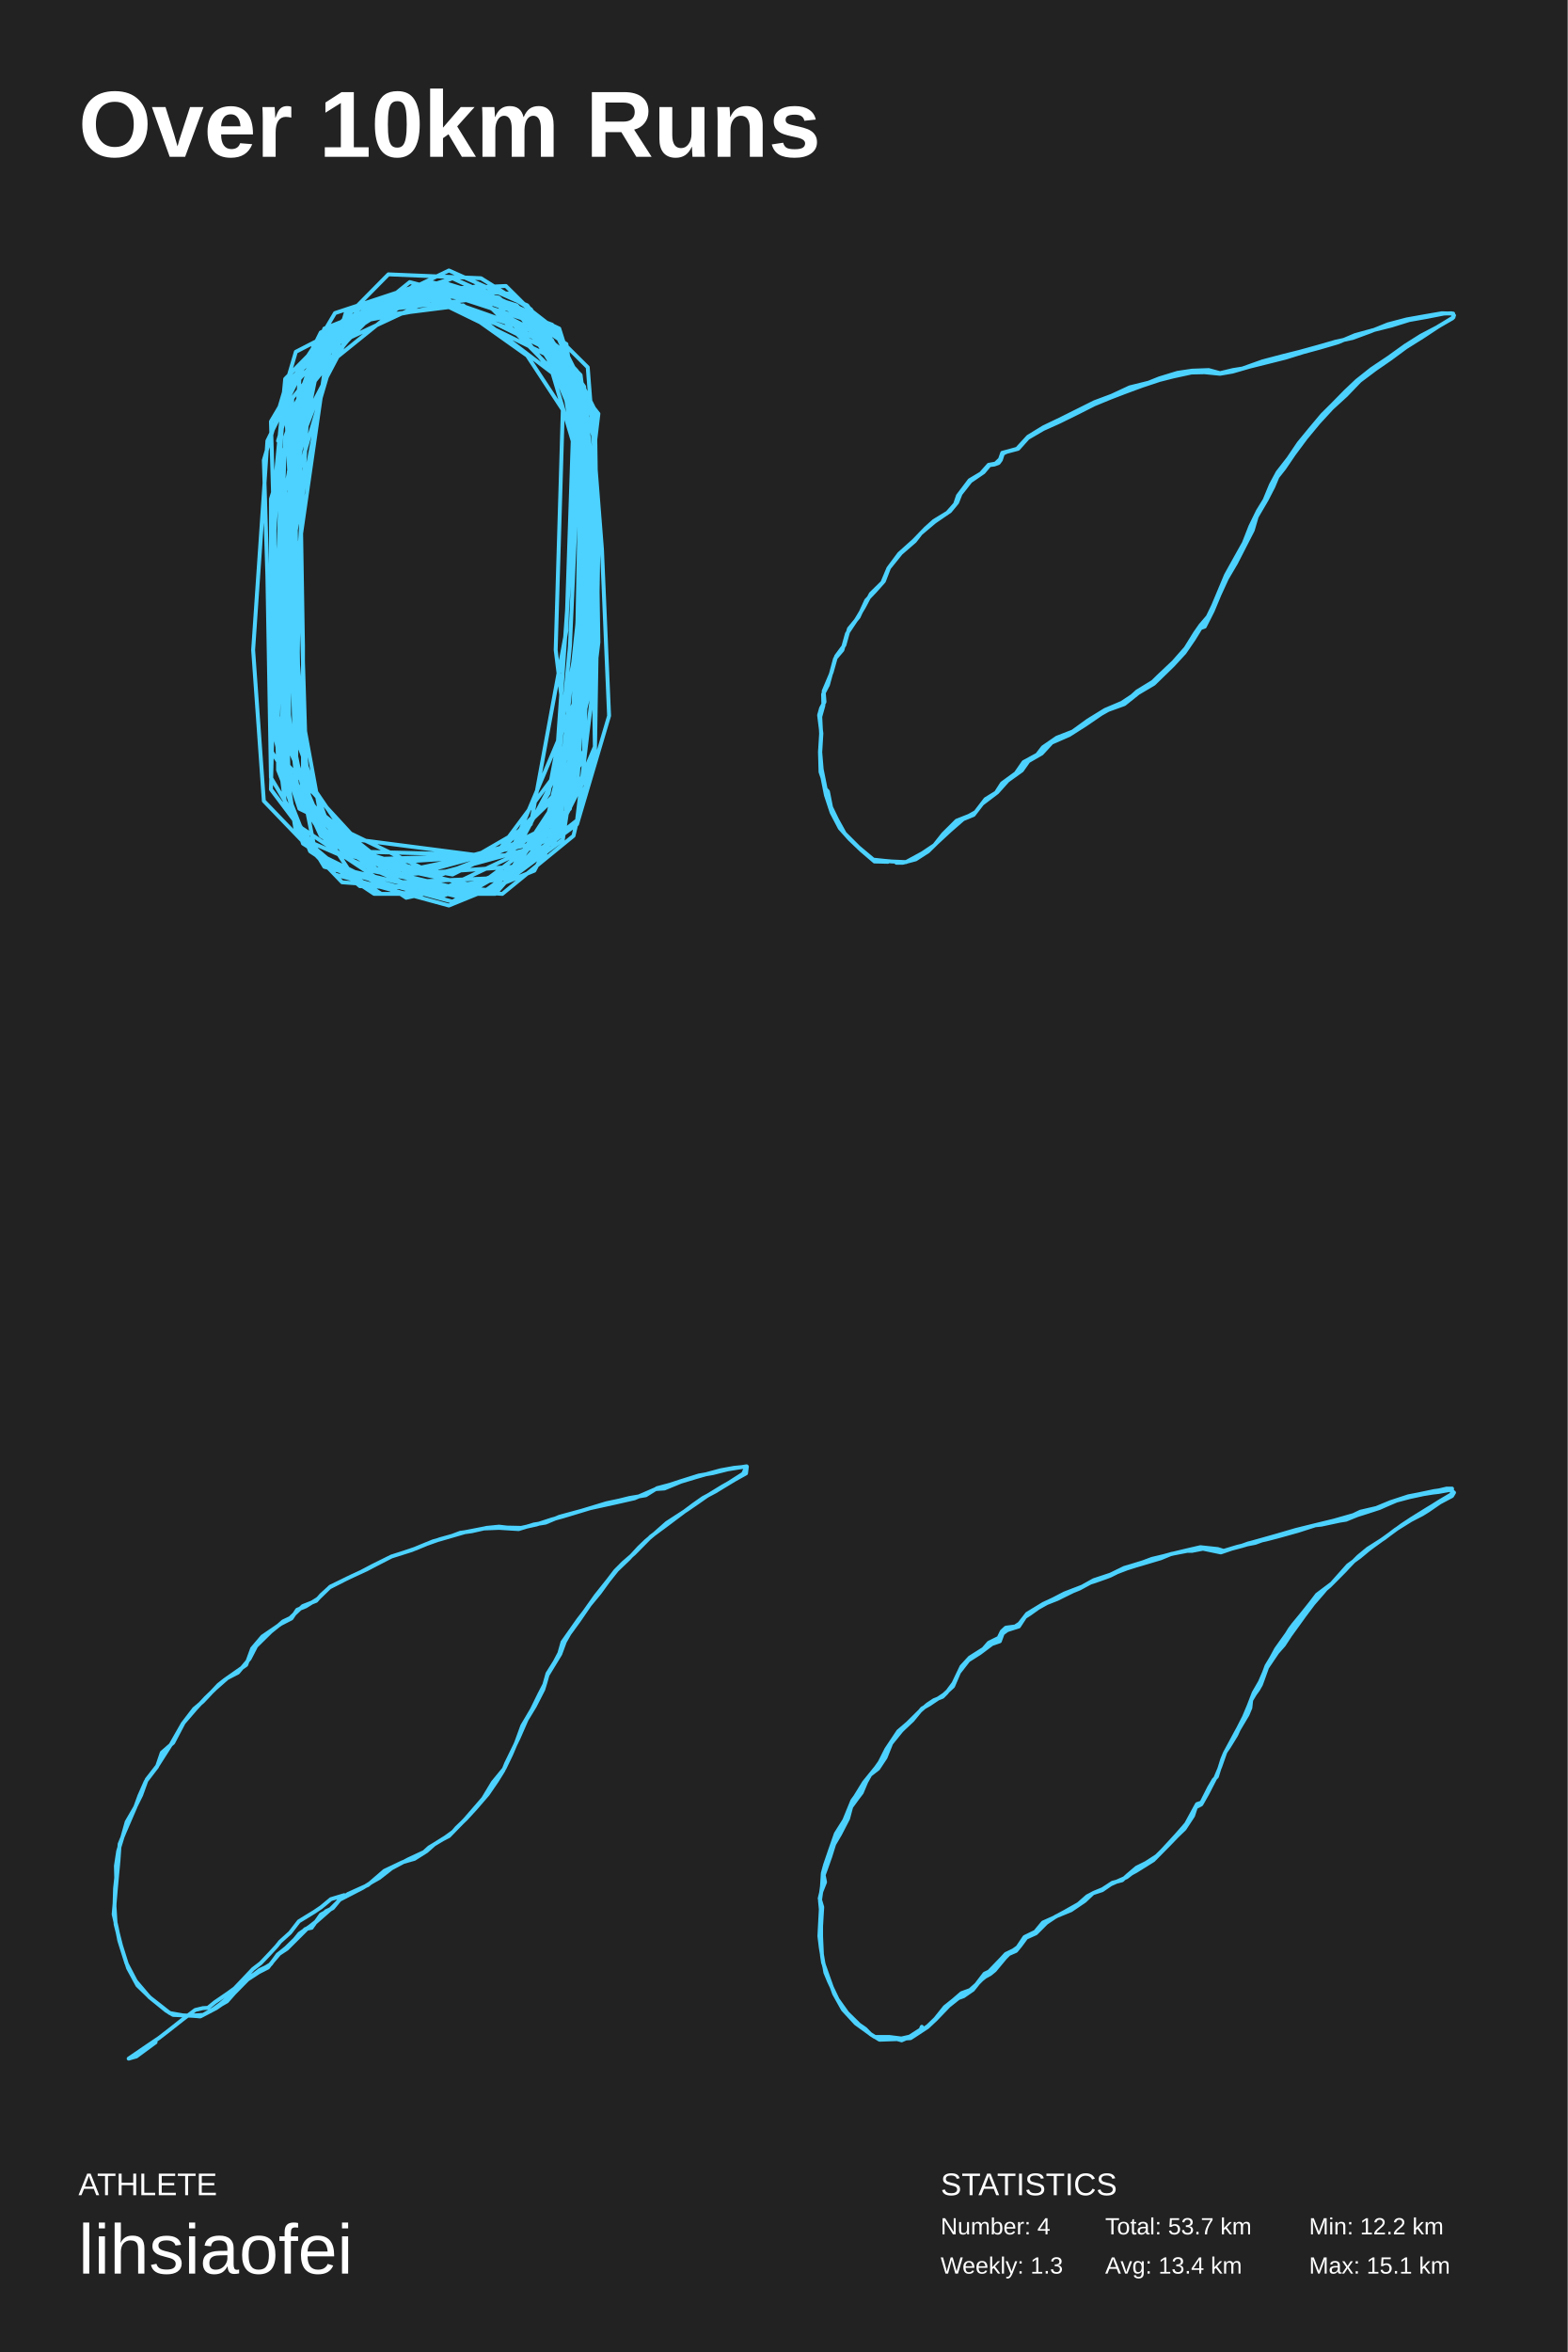
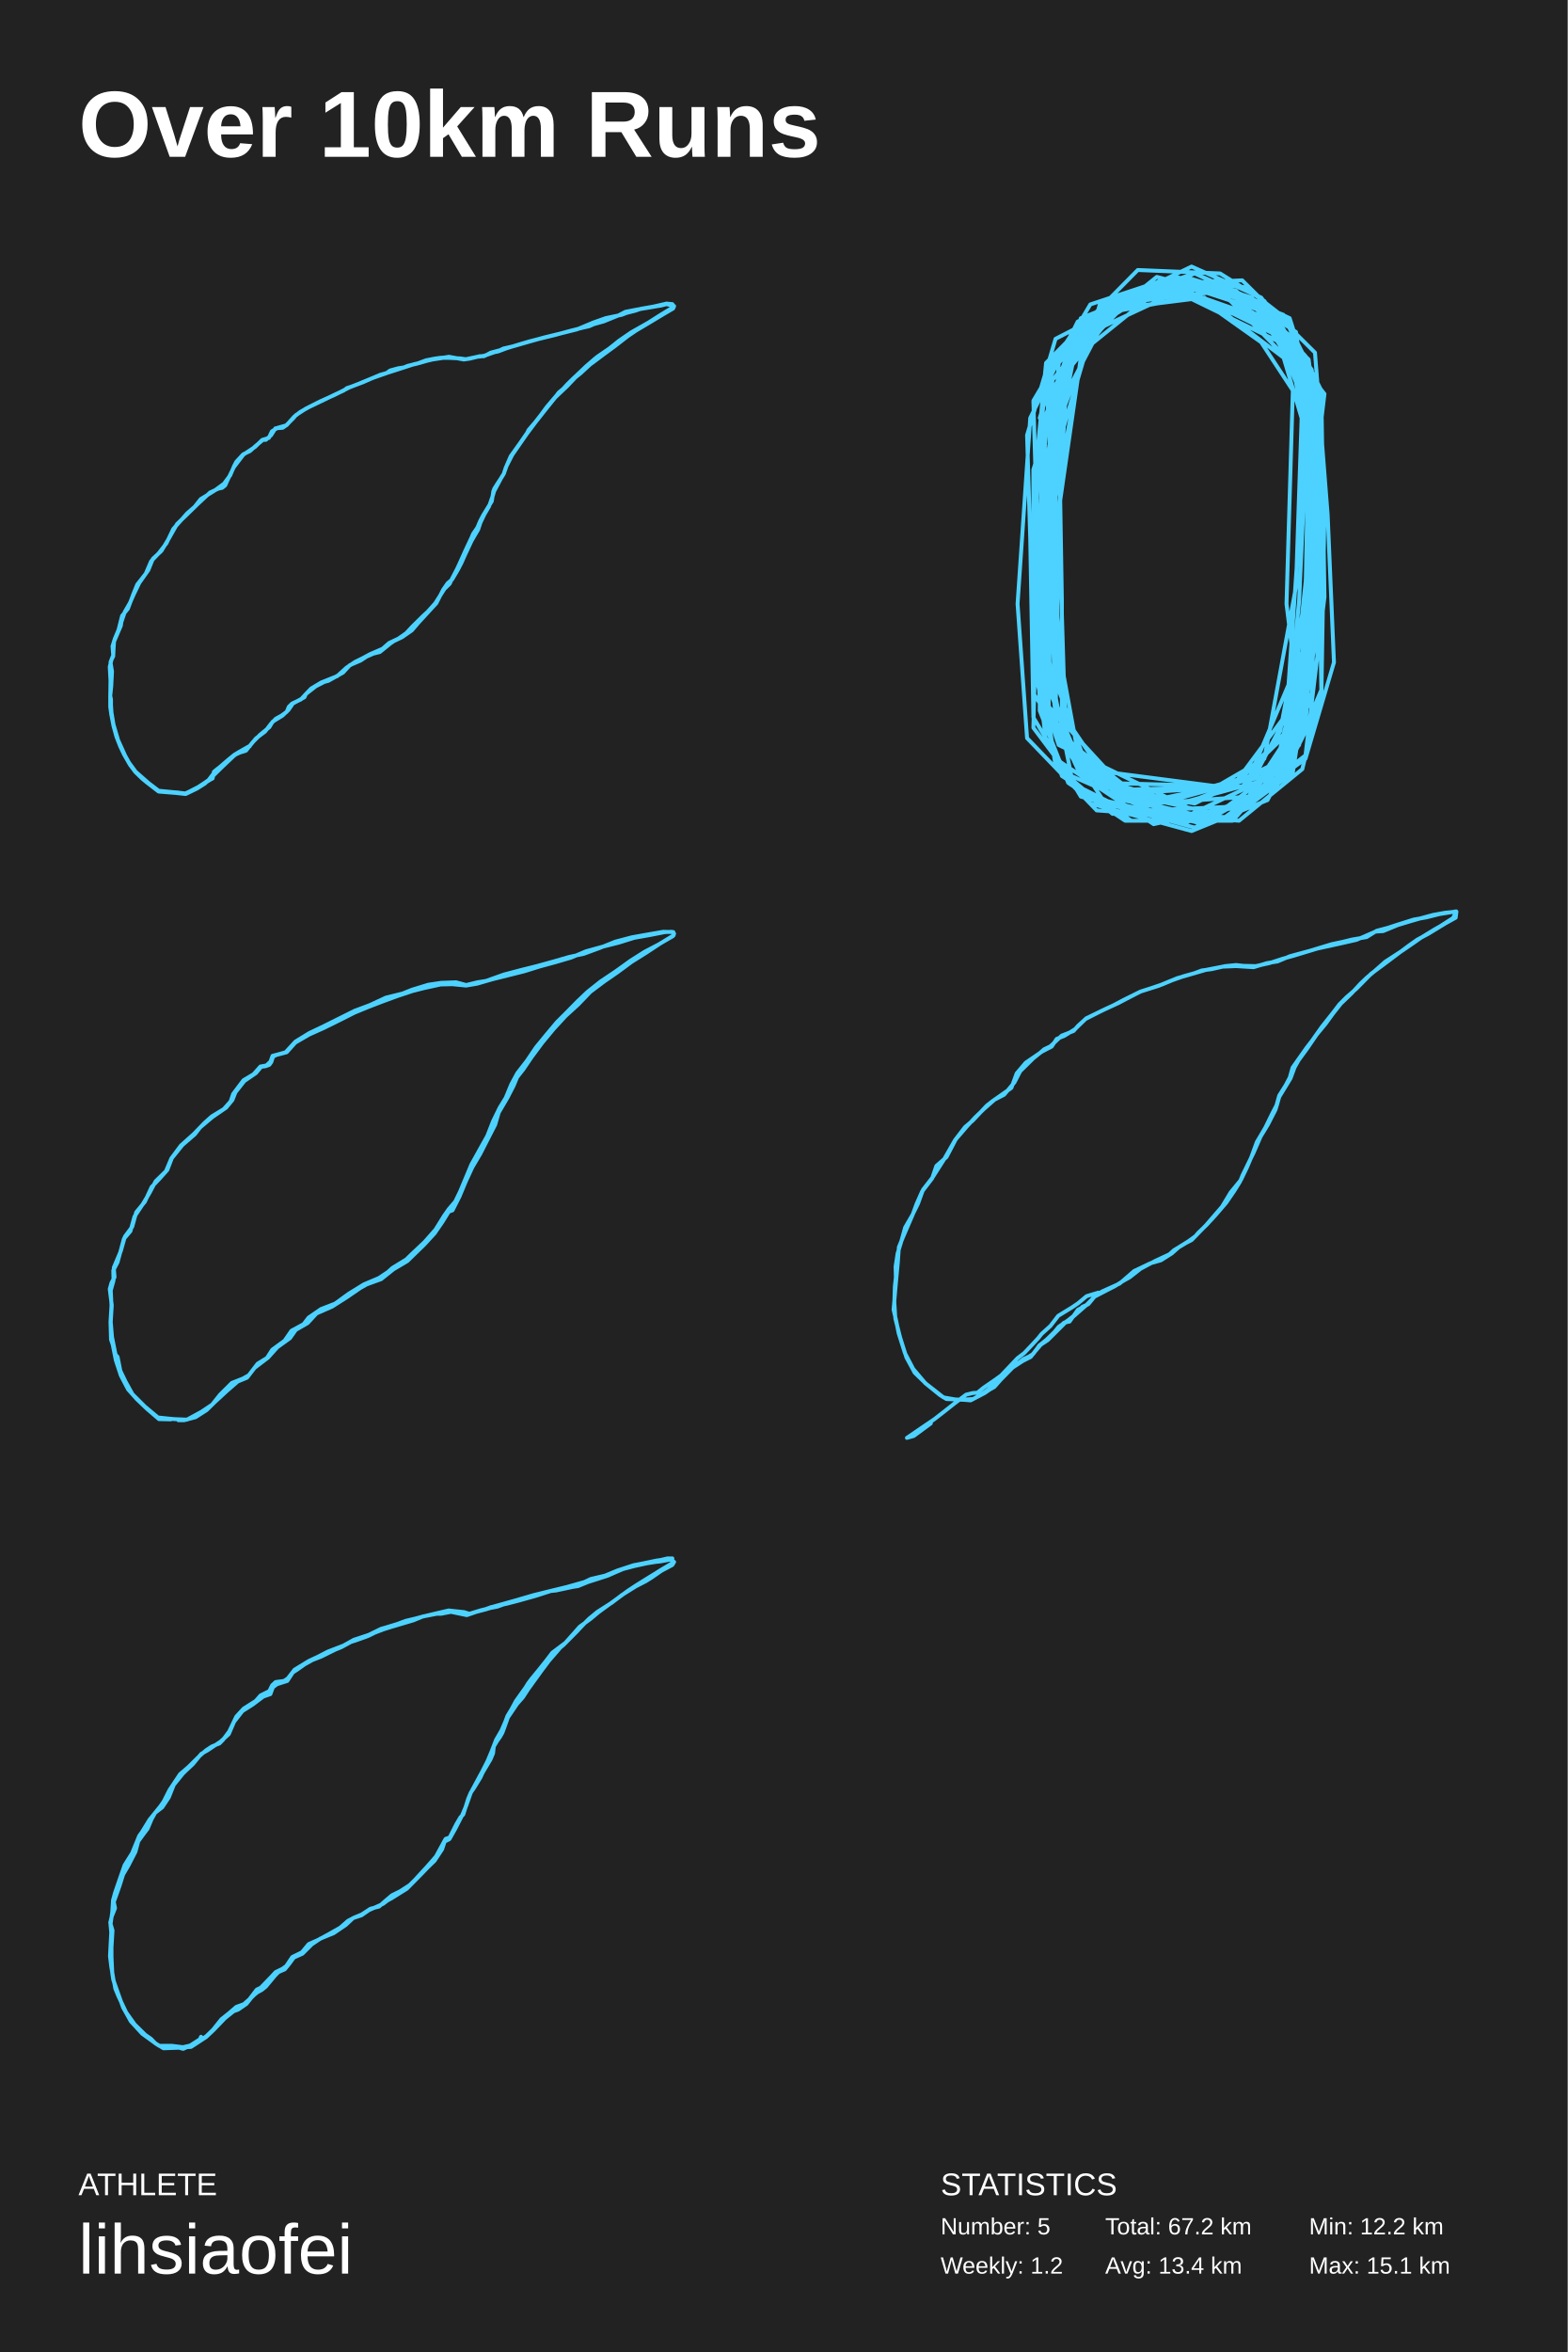
<svg xmlns="http://www.w3.org/2000/svg" baseProfile="full" height="300mm" version="1.1" viewBox="0,0,200,300" width="200mm">
  <defs />
  <rect fill="#222222" height="300" width="200" x="0" y="0" />
  <text fill="#FFFFFF" style="font-size:12px; font-family:Arial; font-weight:bold;" x="10" y="20">Over 10km Runs</text>
  <text fill="#FFFFFF" style="font-size:4px; font-family:Arial" x="10" y="280">ATHLETE</text>
  <text fill="#FFFFFF" style="font-size:9px; font-family:Arial" x="10" y="290">lihsiaofei</text>
  <text fill="#FFFFFF" style="font-size:4px; font-family:Arial" x="120" y="280">STATISTICS</text>
-   <text fill="#FFFFFF" style="font-size:3px; font-family:Arial" x="120" y="285">Number: 4</text>
-   <text fill="#FFFFFF" style="font-size:3px; font-family:Arial" x="120" y="290">Weekly: 1.3</text>
-   <text fill="#FFFFFF" style="font-size:3px; font-family:Arial" x="141" y="285">Total: 53.7 km</text>
+   <text fill="#FFFFFF" style="font-size:3px; font-family:Arial" x="120" y="285">Number: 5</text>
+   <text fill="#FFFFFF" style="font-size:3px; font-family:Arial" x="120" y="290">Weekly: 1.2</text>
+   <text fill="#FFFFFF" style="font-size:3px; font-family:Arial" x="141" y="285">Total: 67.2 km</text>
  <text fill="#FFFFFF" style="font-size:3px; font-family:Arial" x="141" y="290">Avg: 13.4 km</text>
  <text fill="#FFFFFF" style="font-size:3px; font-family:Arial" x="167" y="285">Min: 12.2 km</text>
  <text fill="#FFFFFF" style="font-size:3px; font-family:Arial" x="167" y="290">Max: 15.1 km</text>
-   <polyline fill="none" points="72.71,97.72 70.893,82.903 71.801,52.281 67.261,45.366 56.816,37.957 47.735,38.945 40.923,44.378 36.382,66.604 35.928,96.732 41.831,106.61 60.903,109.079 67.715,105.128 72.256,80.433 73.164,53.268 68.623,42.402 52.73,37.463 40.923,42.896 36.382,55.738 35.928,68.085 36.836,90.805 38.199,102.659 44.102,108.585 63.174,109.079 70.893,98.707 72.71,72.531 73.618,53.268 69.077,41.909 62.265,37.957 45.464,39.933 39.561,45.366 36.382,69.073 35.474,76.976 35.474,94.262 37.744,101.177 50.913,111.549 65.898,107.598 69.985,101.177 73.618,81.915 74.072,58.207 72.256,48.329 65.444,38.945 54.546,36.476 40.923,42.896 36.382,49.811 37.29,68.085 36.382,97.226 47.735,109.573 62.72,109.573 70.893,101.177 72.71,82.409 74.072,52.281 65.898,39.439 55.0,36.476 42.739,42.402 37.29,52.281 37.744,81.421 39.561,103.153 47.735,109.573 63.174,109.079 71.347,101.177 73.618,79.939 74.98,66.11 71.347,44.872 63.628,37.957 52.73,36.476 40.923,44.872 37.29,62.653 36.836,93.768 40.015,104.14 48.643,110.067 64.536,109.079 70.439,104.634 74.526,85.866 74.526,78.951 74.98,54.256 69.077,41.415 55.454,36.97 42.285,42.896 37.29,53.762 36.382,82.409 36.836,99.695 45.01,109.079 56.362,111.549 66.352,107.598 73.618,93.768 74.072,62.653 71.347,45.366 59.995,37.463 47.28,38.451 37.29,50.799 36.382,80.927 35.928,96.238 38.199,103.153 54.546,111.055 65.444,108.092 73.164,89.817 74.526,61.171 69.531,44.378 54.546,36.97 44.556,40.427 37.29,53.762 37.29,83.396 37.744,101.177 44.102,109.079 57.725,111.549 69.531,105.622 74.072,86.36 74.98,55.738 70.439,43.39 59.087,37.463 45.918,39.933 38.199,48.329 36.836,71.543 36.382,99.201 41.831,107.598 51.821,111.055 68.169,107.598 74.526,95.744 74.526,67.592 74.526,51.293 60.903,37.463 48.189,38.945 42.285,43.39 37.744,67.592 38.199,95.25 42.739,107.598 55.454,111.549 68.169,108.092 74.526,95.744 75.434,64.628 75.434,58.207 74.072,47.835 68.623,42.402 53.184,36.97 40.015,45.366 36.382,65.616 36.382,94.262 41.831,107.104 51.367,111.549 65.444,110.561 74.526,96.732 74.98,64.134 76.342,52.774 65.444,38.945 51.367,36.97 39.561,46.354 38.199,70.555 37.744,99.695 40.923,106.61 50.913,112.537 62.265,112.043 70.893,105.622 75.434,87.348 75.888,53.268 70.439,41.415 58.633,36.97 45.464,40.921 38.199,54.75 38.653,82.409 38.653,99.201 47.28,110.067 60.903,113.031 70.439,108.092 75.888,95.25 75.434,66.11 72.256,43.884 60.903,36.476 44.556,40.427 36.836,60.183 37.744,86.854 40.923,104.14 50.913,112.537 62.265,113.524 73.618,104.634 76.342,81.915 75.888,52.281 70.439,41.415 57.725,36.97 41.831,44.378 38.199,69.567 39.107,99.201 46.826,110.561 61.357,114.018 73.618,105.128 77.705,91.299 76.796,70.061 74.98,46.848 64.536,36.476 53.638,36.97 39.561,48.329 38.199,55.738 37.29,79.445 37.744,100.189 47.28,111.055 57.27,113.031 70.893,106.61 75.888,96.732 76.342,69.567 73.618,47.342 65.898,38.945 56.362,35.982 40.015,43.884 36.382,62.653 35.02,91.299 36.382,102.659 40.923,109.079 50.913,114.018 64.536,112.043 73.164,100.683 74.072,70.555 74.98,52.281 67.715,39.933 57.725,35.488 41.377,41.909 34.566,63.64 34.566,91.793 37.744,105.128 51.821,114.512 65.444,111.549 74.526,95.744 74.98,76.976 74.526,56.232 71.347,44.378 63.174,37.957 55.0,35.982 37.744,44.872 33.658,58.701 34.112,73.518 34.566,99.201 41.377,110.561 57.725,115.006 68.169,109.079 74.526,96.238 74.98,67.592 74.072,48.823 67.715,39.439 61.357,35.488 49.551,34.994 36.382,48.329 34.566,67.098 34.566,95.744 44.556,111.055 59.087,114.512 71.347,105.128 74.98,83.396 75.888,59.689 71.347,42.402 64.99,37.463 53.184,36.476 42.739,39.933 34.566,53.762 35.474,84.878 40.015,107.598 55.908,114.512 69.531,109.079 74.98,87.842 75.434,68.085 74.526,49.317 67.261,38.945 57.27,34.5 40.923,42.402 34.112,56.232 32.295,82.903 33.658,102.165 43.648,112.537 64.082,114.018 73.164,106.61 75.888,95.25 75.888,79.939 75.888,56.232 71.347,41.909 57.725,35.488 44.102,39.933 36.382,66.11 35.474,91.299 37.744,106.116 45.918,113.031 63.174,113.524 71.801,107.104 74.98,86.36 74.98,63.64 74.98,53.268 63.628,38.945 52.275,35.982 36.382,48.823 35.02,67.592 35.02,81.915 34.566,100.683 42.739,111.549 57.27,115.5 68.169,111.055 73.618,100.683 75.434,71.049 75.888,64.134 70.439,43.884 52.73,37.463 41.831,42.896 36.836,49.317 37.29,59.689 35.474,85.866 35.474,98.213 39.561,108.585 47.735,114.018 62.72,114.018 71.801,106.116 74.98,82.409 75.434,63.146 74.072,50.305 59.087,38.945 47.28,40.427 39.561,48.329 35.928,58.207 35.02,85.866 35.474,97.226 38.653,107.598 48.643,114.018 63.174,114.018 72.71,103.153 75.434,73.518 75.888,55.244 69.985,45.366 56.816,38.945 46.372,40.921 36.382,53.268 35.474,56.232" stroke="#4dd2ff" stroke-linecap="round" stroke-linejoin="round" stroke-width="0.5" />
-   <polyline fill="none" points="114.353,110.043 115.186,110.043 116.817,109.61 118.411,108.586 119.534,107.484 121.236,105.909 122.866,104.491 124.207,103.94 125.293,102.523 127.213,101.066 128.554,99.57 130.365,98.271 131.198,97.089 132.901,96.105 134.169,94.727 136.415,93.743 138.516,92.404 140.472,91.065 141.377,90.554 143.442,89.806 145.217,88.388 147.21,87.207 147.898,86.538 149.637,84.845 151.122,83.23 152.281,81.537 153.151,80.12 153.694,79.923 154.708,77.915 155.578,75.828 156.52,73.781 157.679,71.812 158.766,69.686 159.816,67.638 160.323,65.906 161.591,63.74 162.461,62.047 162.968,60.826 163.837,59.724 165.069,57.913 166.59,55.865 168.22,53.896 169.923,52.046 171.734,50.392 173.473,48.581 175.466,47.084 177.349,45.785 179.378,44.289 181.515,42.95 183.544,41.611 185.319,40.587 185.5,40.233 185.174,39.957 184.196,39.997 181.986,40.43 179.776,40.824 177.494,41.532 175.14,42.123 172.857,42.753 170.72,43.659 168.438,44.328 166.264,44.919 163.982,45.627 161.627,46.218 159.418,46.769 157.244,47.399 155.65,47.675 153.658,47.478 151.992,47.517 149.637,48.029 147.934,48.463 145.688,49.211 143.551,49.998 141.703,50.707 139.602,51.573 137.501,52.636 135.183,53.778 133.082,54.723 131.126,55.865 129.894,57.243 128.409,57.637 127.938,57.873 127.684,58.661 127.394,59.055 126.851,59.251 126.235,59.33 125.475,60.236 123.808,61.378 122.54,62.992 122.106,64.094 121.2,65.197 119.244,66.536 117.469,68.032 116.708,69.016 114.933,70.552 113.411,72.442 112.759,74.135 111.673,75.356 110.513,76.576 109.535,78.702 108.304,80.198 107.724,82.285 106.674,83.703 106.094,85.75 105.08,88.152 105.188,89.53 104.754,90.317 104.5,91.223 104.79,93.546 104.645,95.948 104.826,98.113 105.333,100.633 105.623,100.948 106.021,102.956 106.782,104.531 107.76,106.302 109.535,108.074 111.419,109.649 112.904,109.807 113.774,109.885 115.585,109.964 117.686,108.822 119.208,107.799 120.331,106.381 122.033,104.688 123.627,104.058 124.46,103.586 125.728,101.932 127.068,101.105 127.829,99.924 129.604,98.625 130.582,97.208 132.321,96.263 133.046,95.318 134.821,94.097 136.849,93.31 138.805,91.892 140.979,90.554 143.116,89.648 144.42,88.782 145.072,88.191 147.065,86.971 147.789,86.262 149.709,84.451 151.267,82.679 152.462,80.75 153.151,79.765 154.093,78.663 154.781,77.245 155.505,75.513 156.411,73.347 157.57,71.261 158.693,69.253 159.526,67.126 160.468,65.197 161.338,63.779 162.135,61.85 163.004,60.236 164.381,58.464 165.685,56.535 167.17,54.723 168.691,52.912 169.959,51.652 171.662,49.919 173.075,48.581 174.958,47.084 177.132,45.627 179.269,44.092 181.262,42.832 183.363,41.729 185.428,40.469 185.391,39.997 183.942,39.957 181.66,40.351 179.45,40.745 177.059,41.375 174.814,42.28 172.568,43.107 170.394,43.58 168.22,44.21 165.793,44.879 163.584,45.431 161.048,46.1 158.512,47.006 157.28,47.202 155.65,47.596 154.201,47.202 152.064,47.281 150.216,47.557 147.898,48.266 146.521,48.817 144.131,49.408 141.848,50.471 139.639,51.298 137.429,52.4 135.219,53.503 133.154,54.487 131.162,55.708 129.749,57.243 128.626,57.558 127.865,57.755 127.576,58.582 126.996,59.133 126.127,59.291 125.148,60.393 123.699,61.26 122.214,63.228 121.852,64.291 120.874,65.394 119.135,66.457 118.085,67.402 116.563,68.977 114.716,70.631 113.339,72.481 112.578,74.292 111.093,75.749 110.224,77.403 109.282,78.978 108.05,80.828 107.47,82.915 106.529,84.018 106.094,85.632 105.623,87.364 105.007,88.546 105.043,90.002 104.645,91.42 104.754,93.585 104.609,95.908 104.681,98.467 104.935,99.216 105.369,101.42 106.094,103.625 107.144,105.633 108.376,107.011 109.861,108.429 111.564,109.885 113.267,109.925" stroke="#4dd2ff" stroke-linecap="round" stroke-linejoin="round" stroke-width="0.5" />
-   <polyline fill="none" points="26.856,256.533 28.048,255.669 30.216,253.863 30.866,253.038 33.142,251.271 34.335,250.721 35.78,249.033 36.502,248.444 38.959,246.049 39.754,245.892 40.946,244.203 42.463,243.379 43.222,242.397 44.414,241.572 46.943,240.434 49.039,238.627 51.351,237.528 52.868,237.096 54.422,236.114 55.397,235.25 56.843,234.347 57.818,233.64 58.252,233.13 59.408,232.03 60.636,230.695 62.226,228.85 63.382,227.161 64.213,225.826 64.574,224.923 66.164,221.664 67.175,219.347 68.223,217.619 69.307,215.498 69.56,214.674 69.849,213.653 71.475,210.982 72.053,209.412 72.631,208.391 73.859,206.702 75.232,204.699 76.496,203.168 77.58,201.675 78.7,200.262 80.218,198.809 81.518,197.395 82.421,196.531 83.505,195.628 85.059,194.253 87.66,192.565 89.141,191.544 90.153,190.837 92.14,189.619 92.971,189.148 94.814,187.97 95.247,187.028 92.826,187.42 90.948,187.892 89.141,188.206 86.649,188.991 85.456,189.384 83.831,189.816 82.385,190.719 80.29,191.072 79.025,191.387 77.364,191.74 74.256,192.683 71.366,193.468 69.596,194.214 68.115,194.45 66.164,195.039 63.671,194.882 61.72,194.96 59.299,195.432 56.192,196.335 55.217,196.61 53.049,197.513 51.423,198.063 49.942,198.534 47.485,199.751 46.076,200.497 44.306,201.322 42.066,202.461 40.982,203.443 40.332,204.189 38.634,204.856 37.008,206.388 36.105,206.82 35.527,207.33 34.551,208.116 32.673,209.961 31.842,211.571 30.36,213.339 28.988,214.045 27.47,215.381 26.206,216.598 24.977,217.933 23.424,219.739 22.087,222.292 20.642,223.548 20.028,225.355 18.583,227.24 17.788,229.046 17.246,230.538 15.873,233.719 15.259,235.211 15.114,237.331 14.789,240.826 14.5,244.164 14.897,245.892 15.223,247.541 16.126,250.407 17.318,252.685 19.052,254.727 20.461,255.826 21.653,256.768 23.677,257.122 25.917,257.004 28.951,255.276 29.891,254.216 31.589,252.488 33.034,251.546 34.19,250.957 35.418,249.347 36.611,248.562 39.212,245.97 40.26,245.146 41.596,243.771 42.463,243.379 43.331,242.318 46.293,240.787 47.413,240.08 48.388,239.53 49.942,238.313 52.074,237.174 54.097,236.232 54.747,235.643 56.445,234.622 57.276,234.19 59.335,232.07 61.648,229.399 62.876,227.357 64.357,225.551 65.224,223.745 65.875,222.213 66.633,220.132 67.862,218.051 68.801,216.127 69.451,214.87 69.849,213.456 70.788,211.964 71.366,210.865 71.764,209.451 73.787,206.584 74.545,205.602 75.991,203.56 77.616,201.518 78.483,200.38 79.495,199.359 80.904,198.141 83.036,195.981 84.842,194.646 86.829,193.154 88.455,191.936 89.683,191.072 91.237,190.248 93.694,188.756 95.175,187.931 95.283,187.067 93.657,187.224 91.923,187.538 90.189,188.009 88.816,188.402 86.865,188.991 84.77,189.855 83.65,189.934 80.94,191.112 78.7,191.622 75.304,192.368 71.8,193.429 70.355,193.821 68.44,194.45 66.489,194.882 64.682,194.842 63.671,194.725 62.081,194.882 60.166,195.314 58.721,195.51 57.674,195.903 56.12,196.335 54.35,196.963 52.543,197.709 49.942,198.534 47.955,199.555 46.763,200.183 44.884,201.047 42.138,202.382 40.512,203.953 38.995,204.896 37.911,205.328 37.189,206.427 35.816,207.134 33.467,208.744 32.167,210.276 31.408,212.357 28.662,214.281 27.868,214.909 25.88,217.03 24.76,217.972 23.315,219.857 21.726,222.645 20.1,225.198 18.727,226.965 18.004,228.967 17.21,230.577 16.162,232.384 15.548,234.583 15.078,236.114 14.789,237.999 14.825,239.53 14.681,240.866 14.608,243.143 14.753,245.46 15.439,248.169 16.343,251.036 17.535,253.235 19.197,254.844 21.184,256.454 22.087,257.004 24.652,257.122 25.555,257.2 27.579,256.14 28.662,255.394 29.457,254.57 31.986,252.096 32.889,251.546 34.551,250.525 35.418,249.308 37.08,248.012 38.2,246.638 40.187,245.263 42.066,243.614 42.969,242.711 43.909,241.729 42.211,242.24 40.982,243.261 40.115,243.85 38.128,245.067 37.008,246.52 35.744,247.659 35.274,248.248 34.407,249.19 33.251,250.407 32.275,251.153 30.975,252.528 29.927,253.627 29.06,254.255 27.398,255.394 26.531,256.101 25.88,256.14 24.905,256.376 23.243,257.632 21.653,258.889 20.281,259.949 18.655,261.048 16.415,262.58 17.39,262.305 19.847,260.499" stroke="#4dd2ff" stroke-linecap="round" stroke-linejoin="round" stroke-width="0.5" />
-   <polyline fill="none" points="114.272,260.09 116.154,259.972 116.588,259.697 118.326,258.556 119.375,257.573 121.04,255.842 122.271,254.858 122.922,254.622 124.117,253.796 124.804,252.931 125.239,252.498 125.673,252.144 126.324,251.79 126.903,251.318 128.243,249.705 128.713,249.233 129.618,248.84 130.197,248.132 130.921,247.148 132.151,246.598 133.491,245.26 134.721,244.434 136.639,243.647 138.377,242.467 139.426,241.484 140.621,241.09 141.706,240.343 143.733,239.438 144.349,238.966 144.928,238.652 147.135,237.275 148.185,236.213 149.271,235.111 150.139,234.206 151.117,233.262 152.202,231.61 152.564,230.509 153.252,230.155 154.048,228.738 155.098,226.693 155.677,225.316 156.328,223.467 156.763,222.838 157.704,221.303 158.029,220.595 159.151,218.707 159.513,217.841 159.622,216.858 160.092,216.071 160.491,215.52 160.853,214.891 161.142,214.104 161.649,212.688 162.952,210.76 163.784,209.816 164.58,208.597 165.775,206.944 166.426,206.04 167.548,204.545 168.779,203.128 169.141,202.696 169.611,202.302 170.046,201.87 171.566,200.335 171.928,199.942 172.869,198.958 173.303,198.526 174.497,197.542 176.597,196.204 178.044,195.103 179.999,193.883 181.446,193.136 182.206,192.664 183.69,191.641 185.247,190.815 185.5,190.382 185.029,190.028 183.509,190.303 182.822,190.382 181.591,190.579 179.782,190.972 178.153,191.405 176.958,191.916 175.981,192.349 174.28,192.9 173.158,193.254 171.71,193.844 170.95,193.962 168.562,194.473 167.802,194.552 165.594,195.26 163.06,195.968 161.54,196.362 160.997,196.48 160.129,196.795 159.115,196.991 158.464,197.188 157.125,197.542 155.749,198.014 153.469,197.542 152.058,197.817 151.442,197.817 149.416,198.211 148.076,198.762 146.086,199.352 144.891,199.706 143.769,200.06 142.539,200.532 141.67,200.965 141.164,201.161 139.716,201.673 139.101,201.87 137.725,202.617 136.857,202.971 134.866,203.955 133.563,204.466 132.441,205.095 131.391,205.843 130.776,206.236 129.98,207.456 128.496,207.928 127.917,208.361 127.555,209.344 126.542,209.698 125.021,210.839 123.538,211.783 122.343,213.317 121.583,215.088 120.425,216.15 118.543,217.409 117.638,217.92 116.408,219.415 115.358,220.399 114.996,220.753 113.693,222.365 112.969,224.175 112.028,225.591 111.015,226.378 110.508,227.283 109.929,228.66 109.422,229.328 108.59,230.469 108.192,231.964 107.178,233.931 106.418,235.229 105.912,236.842 105.369,238.376 105.079,239.163 105.26,240.068 104.79,241.248 104.572,242.153 104.898,243.254 104.753,245.654 104.753,247.03 104.862,249.391 105.007,250.335 105.658,252.184 106.418,254.308 107.54,256.314 109.169,258.084 111.123,259.5 112.209,260.169 114.453,260.09 115.032,260.247 116.842,259.461 118.362,258.438 119.339,257.494 120.534,255.999 121.619,255.134 122.669,254.229 123.755,253.836 124.551,253.128 125.601,251.751 126.18,251.475 127.7,249.902 128.315,249.233 129.292,248.761 129.835,248.368 130.704,247.07 132.079,246.401 133.056,245.221 134.468,244.591 135.843,243.844 137.58,242.861 138.702,241.877 139.607,241.405 140.657,240.972 141.924,240.146 143.154,239.832 143.842,239.202 145.0,238.219 146.194,237.629 147.534,236.763 148.257,236.055 149.597,234.6 150.067,234.088 150.827,233.223 151.334,232.633 152.383,230.705 152.709,230.115 153.288,229.918 154.265,227.991 154.845,227.007 155.243,226.614 155.93,224.411 156.256,223.624 156.871,222.483 157.631,221.067 157.957,220.477 158.717,218.982 159.296,217.605 159.948,215.914 160.744,214.537 161.287,213.278 161.576,212.491 162.192,211.468 162.807,210.328 164.182,208.4 164.544,207.81 165.015,207.18 165.956,206.04 167.15,204.545 168.019,203.404 169.901,201.988 170.987,200.768 171.964,199.666 173.484,198.565 174.57,197.66 175.149,197.227 177.32,195.654 178.877,194.513 180.071,193.726 182.098,192.467 182.749,192.074 183.618,191.523 185.21,190.579 185.247,189.871 184.559,189.871 183.546,190.107 182.966,190.185 180.903,190.618 179.673,190.854 177.393,191.602 175.583,192.349 173.556,192.821 172.651,193.254 170.154,193.962 167.729,194.552 165.34,195.142 162.916,195.85 160.816,196.441 159.55,196.795 159.224,196.873 158.464,197.149 157.812,197.306 156.111,197.817 155.351,197.581 153.143,197.345 151.442,197.739 149.307,198.25 148.438,198.486 146.954,198.84 145.796,199.273 144.131,199.784 143.444,199.981 141.67,200.847 139.535,201.555 138.051,202.381 135.807,203.246 134.359,203.994 133.092,204.584 131.029,205.843 130.052,207.102 129.509,207.456 128.315,207.613 127.808,208.085 127.41,208.911 126.143,209.541 125.456,210.328 123.718,211.429 122.669,212.57 121.655,214.694 120.751,215.914 120.244,216.425 119.158,216.858 118.326,217.409 117.421,218.196 115.792,219.808 114.598,220.831 113.078,223.113 112.245,224.765 111.775,225.434 110.218,227.361 109.133,229.132 108.735,229.682 107.721,232.161 106.635,233.892 105.948,235.859 105.26,237.865 104.971,238.927 104.862,240.618 104.609,242.428 104.717,243.529 104.645,244.867 104.536,246.952 104.717,248.447 105.043,250.374 105.188,250.964 105.296,251.593 105.767,252.734 106.853,255.016 108.083,256.747 109.603,258.241 110.399,258.792 111.051,259.461 111.594,259.815 113.44,259.815 114.996,260.011 116.046,259.775 117.457,258.871 117.602,258.517" stroke="#4dd2ff" stroke-linecap="round" stroke-linejoin="round" stroke-width="0.5" />
+   <polyline fill="none" points="22.622,101.069 23.555,101.244 24.713,100.719 25.099,100.509 26.064,99.88 26.611,99.495 27.223,98.691 28.509,97.537 28.96,97.083 29.989,96.279 31.534,95.544 32.66,94.181 33.818,93.306 34.59,92.292 35.201,91.663 35.909,91.278 36.584,90.789 36.842,90.159 37.26,89.74 38.386,89.215 38.933,88.621 39.705,87.817 40.992,87.047 42.214,86.558 43.019,86.243 44.209,85.159 45.303,84.425 46.3,83.935 47.201,83.446 48.81,82.747 49.646,82.012 50.836,81.453 51.834,80.753 52.542,79.984 53.957,78.586 54.568,78.026 55.534,76.942 56.692,75.124 57.367,74.459 57.657,73.83 58.332,72.536 58.654,71.837 59.394,70.193 60.166,68.55 60.359,68.095 60.906,67.291 61.26,66.452 61.646,65.717 62.74,63.934 62.836,63.34 62.933,62.675 63.062,62.326 63.48,61.661 64.059,60.787 64.284,60.402 64.638,59.388 65.153,58.199 66.375,56.486 67.244,55.227 67.437,54.842 68.306,53.828 69.013,52.919 69.786,51.87 71.008,50.436 71.265,50.087 71.845,49.597 72.359,49.037 73.067,48.338 74.032,47.429 74.804,46.694 75.898,45.75 76.252,45.471 77.732,44.456 78.568,43.792 78.954,43.477 80.531,42.393 82.011,41.554 82.751,41.134 84.231,40.19 85.968,39.141 85.775,38.791 85.035,38.721 84.584,38.826 83.362,39.106 81.753,39.386 81.046,39.631 79.952,39.91 79.308,40.155 77.282,40.575 75.705,41.134 73.614,42.009 71.523,42.533 69.367,43.058 67.501,43.582 65.442,44.177 64.22,44.456 63.802,44.666 62.611,44.981 62.161,45.226 61.743,45.436 61.196,45.436 59.909,45.75 59.169,45.855 57.271,45.506 56.627,45.61 56.145,45.645 55.405,45.75 54.343,45.96 53.217,46.38 52.027,46.66 51.512,46.869 50.804,46.974 49.775,47.254 49.292,47.604 48.681,47.814 47.491,48.233 46.3,48.758 44.724,49.352 44.273,49.492 43.855,49.807 42.794,50.296 41.346,50.996 39.383,51.94 38.322,52.534 37.517,53.164 36.552,54.248 35.426,54.563 34.686,55.017 34.3,55.856 33.592,56.066 32.627,56.87 31.887,57.535 31.019,57.955 30.15,58.899 29.861,59.458 29.378,60.612 28.574,61.696 27.383,62.57 26.193,63.305 25.614,63.654 24.842,64.633 23.877,65.473 23.233,66.207 22.107,67.466 21.239,69.284 20.273,70.543 19.276,71.592 18.601,73.166 17.507,74.564 17.024,75.753 16.316,77.641 15.576,78.551 15.126,80.334 14.643,81.488 14.354,82.432 14.45,83.691 14.225,84.145 14.0,85.054 14.097,86.838 14.064,88.866 14.064,90.159 14.193,91.104 14.483,92.607 14.869,94.006 15.351,95.23 15.834,96.244 16.574,97.537 17.282,98.481 18.15,99.321 18.697,99.775 20.241,100.964 22.397,101.139 23.684,101.279 25.131,100.579 26.129,99.95 27.062,99.076 28.381,97.782 29.828,96.418 30.247,96.104 31.373,95.754 32.209,94.705 33.174,93.726 34.365,92.747 34.783,92.048 36.038,91.278 36.81,90.544 37.357,89.74 38.836,88.936 39.029,88.516 40.284,87.537 41.378,86.978 41.893,86.838 43.759,85.789 44.627,84.845 46.011,84.25 46.751,83.761 47.619,83.376 48.456,83.166 49.839,82.047 50.257,81.768 51.287,81.278 52.542,80.404 53.346,79.46 54.794,77.886 55.662,76.942 56.531,75.229 57.11,74.389 57.689,73.9 58.429,72.641 58.879,71.767 59.298,70.823 60.166,68.969 61.003,67.536 61.292,66.662 61.775,65.648 62.386,64.598 62.901,63.13 63.029,62.675 63.995,60.857 64.252,60.472 64.542,59.598 65.346,58.024 66.311,56.626 67.212,55.332 68.338,53.828 69.689,52.115 70.847,50.681 72.359,49.247 73.421,48.128 74.032,47.639 75.287,46.485 75.673,46.205 76.091,45.89 77.024,45.191 78.408,44.177 80.08,42.883 81.11,42.183 82.815,41.169 84.617,40.085 85.871,39.351 86.0,39.036 85.035,38.791 84.359,38.966 82.493,39.281 81.239,39.491 79.791,39.77 78.922,40.225 77.024,40.994 75.769,41.344 75.126,41.624 74.483,41.764 72.81,42.183 70.751,42.743 68.756,43.232 67.534,43.547 66.343,43.897 64.638,44.421 63.512,44.841 63.126,44.911 61.807,45.366 61.26,45.471 60.906,45.506 59.426,45.82 58.686,45.715 57.239,45.645 56.563,45.645 55.18,45.855 54.44,46.03 53.475,46.31 52.831,46.45 51.448,46.904 50.032,47.359 49.357,47.569 48.488,47.814 47.587,48.198 45.721,48.967 44.563,49.422 42.697,50.366 40.831,51.206 39.029,52.115 37.743,52.954 37.421,53.339 36.52,54.248 36.07,54.563 35.137,54.632 34.59,55.507 33.914,56.101 33.464,56.101 32.531,57.01 31.051,57.989 29.828,59.598 29.024,61.242 28.735,61.906 28.349,62.221 27.866,62.326 26.804,62.815 25.228,64.284 23.684,65.787 22.59,66.836 21.56,68.655 20.595,70.263 19.501,71.277 18.922,72.711 17.764,74.355 17.056,75.823 16.574,76.907 15.93,78.026 15.48,79.355 15.416,79.809 14.547,81.837 14.483,82.851 14.45,83.551 14.097,84.46 14.29,85.649 14.193,87.537 14.064,88.761 14.161,89.215 14.161,89.95 14.225,90.894 14.483,92.432 15.062,94.39 15.962,96.383 16.445,97.258 17.314,98.446 18.954,99.88 20.241,100.859 22.043,101.034 22.461,101.069 23.684,101.209 25.389,100.335 26.804,99.46 27.126,99.286 27.287,98.446 27.576,98.202 28.027,97.852 29.121,96.908 29.893,96.279 30.408,95.964 31.759,95.195 31.855,95.195" stroke="#4dd2ff" stroke-linecap="round" stroke-linejoin="round" stroke-width="0.5" />
+   <polyline fill="none" points="165.742,90.195 164.127,77.024 164.935,49.805 160.898,43.659 151.615,37.073 143.542,37.951 137.487,42.781 133.451,62.537 133.047,89.317 138.294,98.098 155.247,100.293 161.302,96.781 165.338,74.829 166.146,50.683 162.109,41.024 147.982,36.634 137.487,41.463 133.451,52.878 133.047,63.854 133.854,84.049 135.065,94.585 140.313,99.854 157.265,100.293 164.127,91.073 165.742,67.805 166.549,50.683 162.513,40.585 156.458,37.073 141.524,38.829 136.276,43.659 133.451,64.732 132.644,71.756 132.644,87.122 134.662,93.268 146.367,102.488 159.687,98.976 163.32,93.268 166.549,76.146 166.953,55.073 165.338,46.293 159.284,37.951 149.596,35.756 137.487,41.463 133.451,47.61 134.258,63.854 133.451,89.756 143.542,100.732 156.862,100.732 164.127,93.268 165.742,76.585 166.953,49.805 159.687,38.39 150.0,35.756 139.102,41.024 134.258,49.805 134.662,75.707 136.276,95.024 143.542,100.732 157.265,100.293 164.531,93.268 166.549,74.39 167.76,62.098 164.531,43.22 157.669,37.073 147.982,35.756 137.487,43.22 134.258,59.024 133.854,86.683 136.68,95.902 144.349,101.171 158.476,100.293 163.724,96.342 167.356,79.659 167.356,73.512 167.76,51.561 162.513,40.146 150.404,36.195 138.698,41.463 134.258,51.122 133.451,76.585 133.854,91.951 141.12,100.293 151.211,102.488 160.091,98.976 166.549,86.683 166.953,59.024 164.531,43.659 154.44,36.634 143.138,37.512 134.258,48.488 133.451,75.268 133.047,88.878 135.065,95.024 149.596,102.049 159.284,99.415 166.146,83.171 167.356,57.707 162.916,42.781 149.596,36.195 140.716,39.268 134.258,51.122 134.258,77.464 134.662,93.268 140.313,100.293 152.422,102.488 162.916,97.22 166.953,80.098 167.76,52.878 163.724,41.902 153.633,36.634 141.927,38.829 135.065,46.293 133.854,66.927 133.451,91.512 138.294,98.976 147.175,102.049 161.706,98.976 167.356,88.439 167.356,63.415 167.356,48.927 155.247,36.634 143.945,37.951 138.698,41.902 134.662,63.415 135.065,88 139.102,98.976 150.404,102.488 161.706,99.415 167.356,88.439 168.164,60.781 168.164,55.073 166.953,45.854 162.109,41.024 148.385,36.195 136.68,43.659 133.451,61.659 133.451,87.122 138.294,98.537 146.771,102.488 159.284,101.61 167.356,89.317 167.76,60.342 168.971,50.244 159.284,37.951 146.771,36.195 136.276,44.537 135.065,66.049 134.662,91.951 137.487,98.098 146.367,103.366 156.458,102.927 164.127,97.22 168.164,80.976 168.567,50.683 163.724,40.146 153.229,36.195 141.524,39.707 135.065,52 135.469,76.585 135.469,91.512 143.138,101.171 155.247,103.805 163.724,99.415 168.567,88 168.164,62.098 165.338,42.342 155.247,35.756 140.716,39.268 133.854,56.829 134.662,80.537 137.487,95.902 146.367,103.366 156.458,104.244 166.549,96.342 168.971,76.146 168.567,49.805 163.724,40.146 152.422,36.195 138.294,42.781 135.065,65.171 135.873,91.512 142.735,101.61 155.651,104.683 166.549,96.781 170.182,84.488 169.375,65.61 167.76,44.976 158.476,35.756 148.789,36.195 136.276,46.293 135.065,52.878 134.258,73.951 134.662,92.39 143.138,102.049 152.018,103.805 164.127,98.098 168.567,89.317 168.971,65.171 166.549,45.415 159.687,37.951 151.211,35.317 136.68,42.342 133.451,59.024 132.24,84.488 133.451,94.585 137.487,100.293 146.367,104.683 158.476,102.927 166.146,92.829 166.953,66.049 167.76,49.805 161.302,38.829 152.422,34.878 137.891,40.585 131.836,59.903 131.836,84.927 134.662,96.781 147.175,105.122 159.284,102.488 167.356,88.439 167.76,71.756 167.356,53.317 164.531,42.781 157.265,37.073 150.0,35.317 134.662,43.22 131.029,55.512 131.433,68.683 131.836,91.512 137.891,101.61 152.422,105.561 161.706,100.293 167.356,88.878 167.76,63.415 166.953,46.732 161.302,38.39 155.651,34.878 145.156,34.439 133.451,46.293 131.836,62.976 131.836,88.439 140.716,102.049 153.633,105.122 164.531,96.781 167.76,77.464 168.567,56.39 164.531,41.024 158.88,36.634 148.385,35.756 139.102,38.829 131.836,51.122 132.644,78.781 136.68,98.976 150.807,105.122 162.916,100.293 167.76,81.415 168.164,63.854 167.356,47.171 160.898,37.951 152.018,34.0 137.487,41.024 131.433,53.317 129.818,77.024 131.029,94.146 139.909,103.366 158.073,104.683 166.146,98.098 168.567,88 168.567,74.39 168.567,53.317 164.531,40.585 152.422,34.878 140.313,38.829 133.451,62.098 132.644,84.488 134.662,97.659 141.927,103.805 157.265,104.244 164.935,98.537 167.76,80.098 167.76,59.903 167.76,50.683 157.669,37.951 147.578,35.317 133.451,46.732 132.24,63.415 132.24,76.146 131.836,92.829 139.102,102.488 152.018,106.0 161.706,102.049 166.549,92.829 168.164,66.488 168.567,60.342 163.724,42.342 147.982,36.634 138.294,41.463 133.854,47.171 134.258,56.39 132.644,79.659 132.644,90.634 136.276,99.854 143.542,104.683 156.862,104.683 164.935,97.659 167.76,76.585 168.164,59.464 166.953,48.049 153.633,37.951 143.138,39.268 136.276,46.293 133.047,55.073 132.24,79.659 132.644,89.756 135.469,98.976 144.349,104.683 157.265,104.683 165.742,95.024 168.164,68.683 168.567,52.439 163.32,43.659 151.615,37.951 142.331,39.707 133.451,50.683 132.644,53.317" stroke="#4dd2ff" stroke-linecap="round" stroke-linejoin="round" stroke-width="0.5" />
+   <polyline fill="none" points="22.758,181.149 23.499,181.149 24.948,180.764 26.365,179.854 27.363,178.874 28.877,177.474 30.326,176.215 31.517,175.725 32.483,174.465 34.19,173.17 35.381,171.84 36.991,170.685 37.732,169.635 39.245,168.76 40.372,167.535 42.369,166.66 44.236,165.47 45.975,164.28 46.78,163.825 48.615,163.16 50.193,161.901 51.964,160.851 52.576,160.256 54.122,158.751 55.442,157.316 56.472,155.811 57.245,154.551 57.728,154.376 58.63,152.591 59.403,150.736 60.24,148.916 61.27,147.166 62.236,145.276 63.17,143.456 63.621,141.916 64.748,139.991 65.521,138.486 65.971,137.401 66.744,136.421 67.839,134.811 69.191,132.991 70.64,131.241 72.154,129.596 73.764,128.126 75.309,126.516 77.081,125.186 78.755,124.031 80.558,122.701 82.458,121.511 84.261,120.321 85.839,119.411 86.0,119.096 85.71,118.851 84.841,118.886 82.877,119.271 80.912,119.621 78.884,120.251 76.791,120.776 74.762,121.336 72.862,122.141 70.834,122.736 68.902,123.261 66.873,123.891 64.78,124.416 62.816,124.906 60.884,125.466 59.467,125.711 57.696,125.536 56.215,125.571 54.122,126.026 52.608,126.411 50.612,127.076 48.712,127.776 47.07,128.406 45.202,129.176 43.335,130.121 41.274,131.136 39.406,131.976 37.667,132.991 36.572,134.216 35.252,134.566 34.834,134.776 34.608,135.476 34.351,135.826 33.868,136.001 33.32,136.071 32.644,136.876 31.163,137.891 30.036,139.326 29.649,140.306 28.844,141.286 27.106,142.476 25.528,143.806 24.852,144.681 23.274,146.046 21.921,147.726 21.342,149.231 20.376,150.316 19.345,151.401 18.476,153.291 17.381,154.621 16.866,156.476 15.932,157.736 15.417,159.556 14.515,161.691 14.612,162.915 14.225,163.615 14.0,164.42 14.258,166.485 14.129,168.62 14.29,170.545 14.741,172.785 14.998,173.065 15.352,174.85 16.029,176.25 16.898,177.824 18.476,179.399 20.15,180.799 21.47,180.939 22.243,181.009 23.853,181.079 25.721,180.064 27.073,179.154 28.072,177.894 29.585,176.39 31.002,175.83 31.742,175.41 32.869,173.94 34.061,173.205 34.737,172.155 36.315,171 37.184,169.74 38.73,168.9 39.374,168.06 40.952,166.975 42.755,166.275 44.494,165.015 46.426,163.825 48.326,163.02 49.485,162.251 50.064,161.726 51.835,160.641 52.479,160.011 54.186,158.401 55.571,156.826 56.633,155.111 57.245,154.236 58.082,153.256 58.694,151.996 59.338,150.456 60.143,148.531 61.174,146.676 62.172,144.891 62.912,143.001 63.75,141.286 64.522,140.026 65.231,138.311 66.004,136.876 67.227,135.301 68.386,133.586 69.707,131.976 71.059,130.366 72.186,129.246 73.699,127.706 74.955,126.516 76.63,125.186 78.562,123.891 80.462,122.526 82.233,121.406 84.1,120.426 85.936,119.306 85.903,118.886 84.615,118.851 82.587,119.201 80.623,119.551 78.497,120.111 76.501,120.916 74.504,121.651 72.572,122.071 70.64,122.631 68.483,123.226 66.519,123.716 64.265,124.311 62.011,125.116 60.916,125.291 59.467,125.641 58.179,125.291 56.279,125.361 54.637,125.606 52.576,126.236 51.352,126.726 49.227,127.251 47.199,128.196 45.234,128.931 43.27,129.911 41.306,130.891 39.47,131.766 37.699,132.851 36.444,134.216 35.445,134.496 34.769,134.671 34.512,135.406 33.996,135.896 33.224,136.036 32.354,137.016 31.066,137.786 29.746,139.536 29.424,140.481 28.555,141.461 27.009,142.406 26.075,143.246 24.723,144.646 23.081,146.116 21.857,147.761 21.181,149.371 19.86,150.666 19.088,152.136 18.25,153.536 17.156,155.181 16.64,157.036 15.803,158.016 15.417,159.451 14.998,160.991 14.451,162.041 14.483,163.335 14.129,164.595 14.225,166.52 14.097,168.585 14.161,170.86 14.386,171.525 14.773,173.485 15.417,175.445 16.351,177.229 17.445,178.454 18.766,179.714 20.279,181.009 21.792,181.044" stroke="#4dd2ff" stroke-linecap="round" stroke-linejoin="round" stroke-width="0.5" />
+   <polyline fill="none" points="124.983,178.029 126.043,177.261 127.97,175.656 128.548,174.923 130.571,173.352 131.631,172.864 132.915,171.363 133.558,170.839 135.741,168.71 136.448,168.57 137.508,167.07 138.856,166.337 139.531,165.464 140.591,164.731 142.839,163.719 144.701,162.113 146.756,161.136 148.105,160.752 149.486,159.879 150.353,159.111 151.638,158.309 152.505,157.68 152.89,157.227 153.918,156.249 155.01,155.062 156.423,153.422 157.45,151.921 158.189,150.734 158.51,149.931 159.923,147.034 160.822,144.975 161.754,143.439 162.717,141.554 162.942,140.821 163.199,139.914 164.644,137.54 165.158,136.144 165.672,135.236 166.764,133.735 167.984,131.955 169.108,130.594 170.071,129.267 171.067,128.01 172.416,126.719 173.572,125.462 174.375,124.694 175.338,123.891 176.719,122.67 179.031,121.169 180.348,120.261 181.247,119.633 183.013,118.551 183.752,118.132 185.39,117.085 185.775,116.247 183.624,116.596 181.954,117.015 180.348,117.294 178.132,117.992 177.072,118.341 175.627,118.725 174.343,119.528 172.48,119.842 171.356,120.121 169.879,120.436 167.117,121.273 164.548,121.972 162.974,122.635 161.657,122.844 159.923,123.368 157.707,123.228 155.973,123.298 153.822,123.717 151.06,124.52 150.193,124.764 148.266,125.567 146.821,126.056 145.504,126.475 143.32,127.557 142.068,128.22 140.494,128.953 138.503,129.965 137.54,130.838 136.962,131.501 135.452,132.095 134.007,133.456 133.204,133.84 132.69,134.294 131.823,134.992 130.153,136.632 129.415,138.064 128.098,139.634 126.878,140.263 125.529,141.449 124.405,142.531 123.313,143.718 121.932,145.324 120.744,147.593 119.459,148.71 118.913,150.315 117.629,151.991 116.922,153.596 116.441,154.923 115.22,157.75 114.674,159.076 114.546,160.961 114.257,164.068 114.0,167.035 114.353,168.57 114.642,170.036 115.445,172.584 116.505,174.609 118.046,176.424 119.299,177.401 120.359,178.239 122.157,178.553 124.148,178.448 126.846,176.912 127.681,175.97 129.19,174.434 130.475,173.596 131.502,173.073 132.594,171.642 133.654,170.944 135.966,168.64 136.897,167.907 138.086,166.686 138.856,166.337 139.627,165.394 142.26,164.033 143.256,163.405 144.123,162.916 145.504,161.834 147.399,160.822 149.197,159.984 149.775,159.46 151.285,158.553 152.023,158.169 153.854,156.284 155.909,153.911 157.001,152.096 158.318,150.49 159.088,148.884 159.666,147.523 160.341,145.673 161.433,143.823 162.268,142.113 162.846,140.996 163.199,139.739 164.034,138.413 164.548,137.435 164.901,136.179 166.699,133.63 167.374,132.758 168.658,130.943 170.103,129.127 170.874,128.115 171.773,127.208 173.026,126.125 174.921,124.206 176.526,123.019 178.293,121.692 179.738,120.61 180.83,119.842 182.211,119.109 184.394,117.783 185.711,117.05 185.807,116.282 184.362,116.421 182.821,116.701 181.279,117.119 180.059,117.469 178.325,117.992 176.462,118.76 175.467,118.83 173.058,119.877 171.067,120.331 168.048,120.994 164.933,121.937 163.649,122.286 161.946,122.844 160.212,123.228 158.607,123.193 157.707,123.089 156.294,123.228 154.592,123.612 153.308,123.787 152.376,124.136 150.996,124.52 149.422,125.078 147.816,125.742 145.504,126.475 143.738,127.382 142.678,127.941 141.008,128.709 138.567,129.895 137.122,131.292 135.773,132.129 134.81,132.513 134.168,133.491 132.947,134.119 130.86,135.55 129.704,136.912 129.029,138.762 126.589,140.472 125.882,141.031 124.116,142.915 123.12,143.753 121.836,145.429 120.423,147.907 118.978,150.176 117.757,151.746 117.115,153.527 116.409,154.958 115.477,156.563 114.931,158.518 114.514,159.879 114.257,161.555 114.289,162.916 114.161,164.103 114.096,166.127 114.225,168.186 114.835,170.595 115.638,173.143 116.698,175.097 118.175,176.528 119.941,177.959 120.744,178.448 123.024,178.553 123.827,178.623 125.625,177.68 126.589,177.017 127.295,176.284 129.543,174.085 130.346,173.596 131.823,172.689 132.594,171.607 134.071,170.455 135.067,169.234 136.833,168.012 138.503,166.546 139.306,165.743 140.141,164.871 138.632,165.324 137.54,166.232 136.769,166.755 135.003,167.837 134.007,169.129 132.883,170.141 132.466,170.665 131.695,171.502 130.667,172.584 129.8,173.247 128.644,174.469 127.713,175.446 126.942,176.005 125.465,177.017 124.694,177.645 124.116,177.68 123.249,177.89 121.772,179.006 120.359,180.123 119.138,181.066 117.693,182.043 115.702,183.404 116.569,183.16 118.753,181.554" stroke="#4dd2ff" stroke-linecap="round" stroke-linejoin="round" stroke-width="0.5" />
+   <polyline fill="none" points="22.686,261.191 24.359,261.086 24.745,260.842 26.29,259.828 27.223,258.953 28.702,257.415 29.796,256.541 30.375,256.331 31.437,255.597 32.048,254.827 32.434,254.443 32.82,254.128 33.399,253.813 33.914,253.394 35.105,251.96 35.523,251.541 36.327,251.191 36.842,250.562 37.485,249.687 38.579,249.198 39.769,248.009 40.863,247.275 42.568,246.575 44.113,245.526 45.046,244.652 46.107,244.303 47.072,243.638 48.874,242.834 49.421,242.414 49.936,242.135 51.898,240.911 52.831,239.967 53.796,238.988 54.568,238.183 55.437,237.344 56.402,235.876 56.724,234.896 57.335,234.582 58.043,233.323 58.976,231.505 59.491,230.281 60.07,228.637 60.456,228.078 61.292,226.714 61.582,226.085 62.579,224.406 62.901,223.637 62.997,222.763 63.416,222.063 63.769,221.574 64.091,221.014 64.349,220.315 64.799,219.056 65.957,217.343 66.697,216.503 67.405,215.419 68.466,213.951 69.046,213.146 70.043,211.817 71.137,210.559 71.458,210.174 71.877,209.824 72.263,209.44 73.614,208.076 73.936,207.726 74.772,206.852 75.158,206.467 76.22,205.593 78.086,204.404 79.373,203.425 81.11,202.341 82.397,201.676 83.072,201.257 84.391,200.347 85.775,199.613 86.0,199.228 85.582,198.914 84.231,199.159 83.619,199.228 82.525,199.403 80.917,199.753 79.469,200.138 78.408,200.592 77.539,200.977 76.027,201.467 75.029,201.781 73.743,202.306 73.067,202.411 70.944,202.865 70.268,202.935 68.306,203.565 66.054,204.194 64.702,204.544 64.22,204.649 63.448,204.929 62.547,205.103 61.968,205.278 60.777,205.593 59.555,206.013 57.528,205.593 56.273,205.838 55.727,205.838 53.925,206.187 52.735,206.677 50.965,207.202 49.903,207.516 48.906,207.831 47.812,208.251 47.04,208.635 46.59,208.81 45.303,209.265 44.756,209.44 43.534,210.104 42.761,210.419 40.992,211.293 39.834,211.748 38.836,212.307 37.903,212.971 37.357,213.321 36.649,214.405 35.33,214.825 34.815,215.209 34.493,216.084 33.592,216.398 32.241,217.412 30.922,218.252 29.861,219.616 29.185,221.189 28.155,222.133 26.483,223.252 25.678,223.707 24.584,225.036 23.651,225.91 23.33,226.225 22.172,227.658 21.528,229.267 20.692,230.526 19.791,231.225 19.34,232.029 18.826,233.253 18.375,233.847 17.635,234.862 17.282,236.19 16.381,237.939 15.705,239.093 15.255,240.526 14.772,241.89 14.515,242.589 14.676,243.393 14.257,244.442 14.064,245.247 14.354,246.226 14.225,248.359 14.225,249.583 14.322,251.681 14.45,252.52 15.029,254.163 15.705,256.051 16.702,257.835 18.15,259.408 19.887,260.667 20.853,261.261 22.847,261.191 23.362,261.331 24.971,260.632 26.322,259.723 27.19,258.883 28.252,257.555 29.217,256.786 30.15,255.981 31.115,255.632 31.823,255.002 32.756,253.778 33.271,253.534 34.622,252.135 35.169,251.541 36.038,251.121 36.52,250.771 37.292,249.618 38.515,249.023 39.383,247.974 40.638,247.415 41.861,246.75 43.405,245.876 44.402,245.002 45.206,244.582 46.139,244.198 47.265,243.463 48.359,243.184 48.971,242.624 50,241.75 51.062,241.226 52.252,240.456 52.895,239.827 54.086,238.533 54.504,238.079 55.18,237.309 55.63,236.785 56.563,235.071 56.853,234.547 57.367,234.372 58.236,232.659 58.751,231.784 59.105,231.435 59.716,229.477 60.005,228.777 60.552,227.763 61.228,226.504 61.517,225.98 62.193,224.651 62.708,223.427 63.287,221.923 63.995,220.7 64.477,219.581 64.735,218.881 65.282,217.972 65.828,216.958 67.051,215.244 67.373,214.72 67.791,214.16 68.627,213.146 69.689,211.817 70.461,210.803 72.134,209.544 73.099,208.46 73.968,207.481 75.319,206.502 76.284,205.698 76.799,205.313 78.729,203.914 80.113,202.9 81.174,202.201 82.976,201.082 83.555,200.732 84.327,200.243 85.743,199.403 85.775,198.774 85.164,198.774 84.263,198.984 83.748,199.054 81.914,199.438 80.82,199.648 78.794,200.313 77.185,200.977 75.383,201.397 74.579,201.781 72.359,202.411 70.204,202.935 68.08,203.46 65.925,204.089 64.059,204.614 62.933,204.929 62.643,204.998 61.968,205.243 61.389,205.383 59.877,205.838 59.201,205.628 57.239,205.418 55.727,205.768 53.828,206.222 53.056,206.432 51.737,206.747 50.708,207.132 49.228,207.586 48.617,207.761 47.04,208.53 45.142,209.16 43.823,209.894 41.828,210.663 40.542,211.328 39.416,211.852 37.582,212.971 36.713,214.09 36.231,214.405 35.169,214.545 34.718,214.965 34.365,215.699 33.239,216.259 32.627,216.958 31.083,217.937 30.15,218.951 29.249,220.839 28.445,221.923 27.995,222.378 27.029,222.763 26.29,223.252 25.485,223.952 24.038,225.385 22.976,226.294 21.625,228.323 20.885,229.791 20.466,230.386 19.083,232.099 18.118,233.673 17.764,234.162 16.863,236.365 15.898,237.904 15.287,239.652 14.676,241.435 14.418,242.379 14.322,243.883 14.097,245.491 14.193,246.471 14.129,247.659 14.032,249.513 14.193,250.841 14.483,252.555 14.611,253.079 14.708,253.639 15.126,254.653 16.091,256.681 17.185,258.219 18.536,259.548 19.244,260.037 19.823,260.632 20.306,260.946 21.946,260.946 23.33,261.121 24.263,260.911 25.517,260.107 25.646,259.793" stroke="#4dd2ff" stroke-linecap="round" stroke-linejoin="round" stroke-width="0.5" />
</svg>
